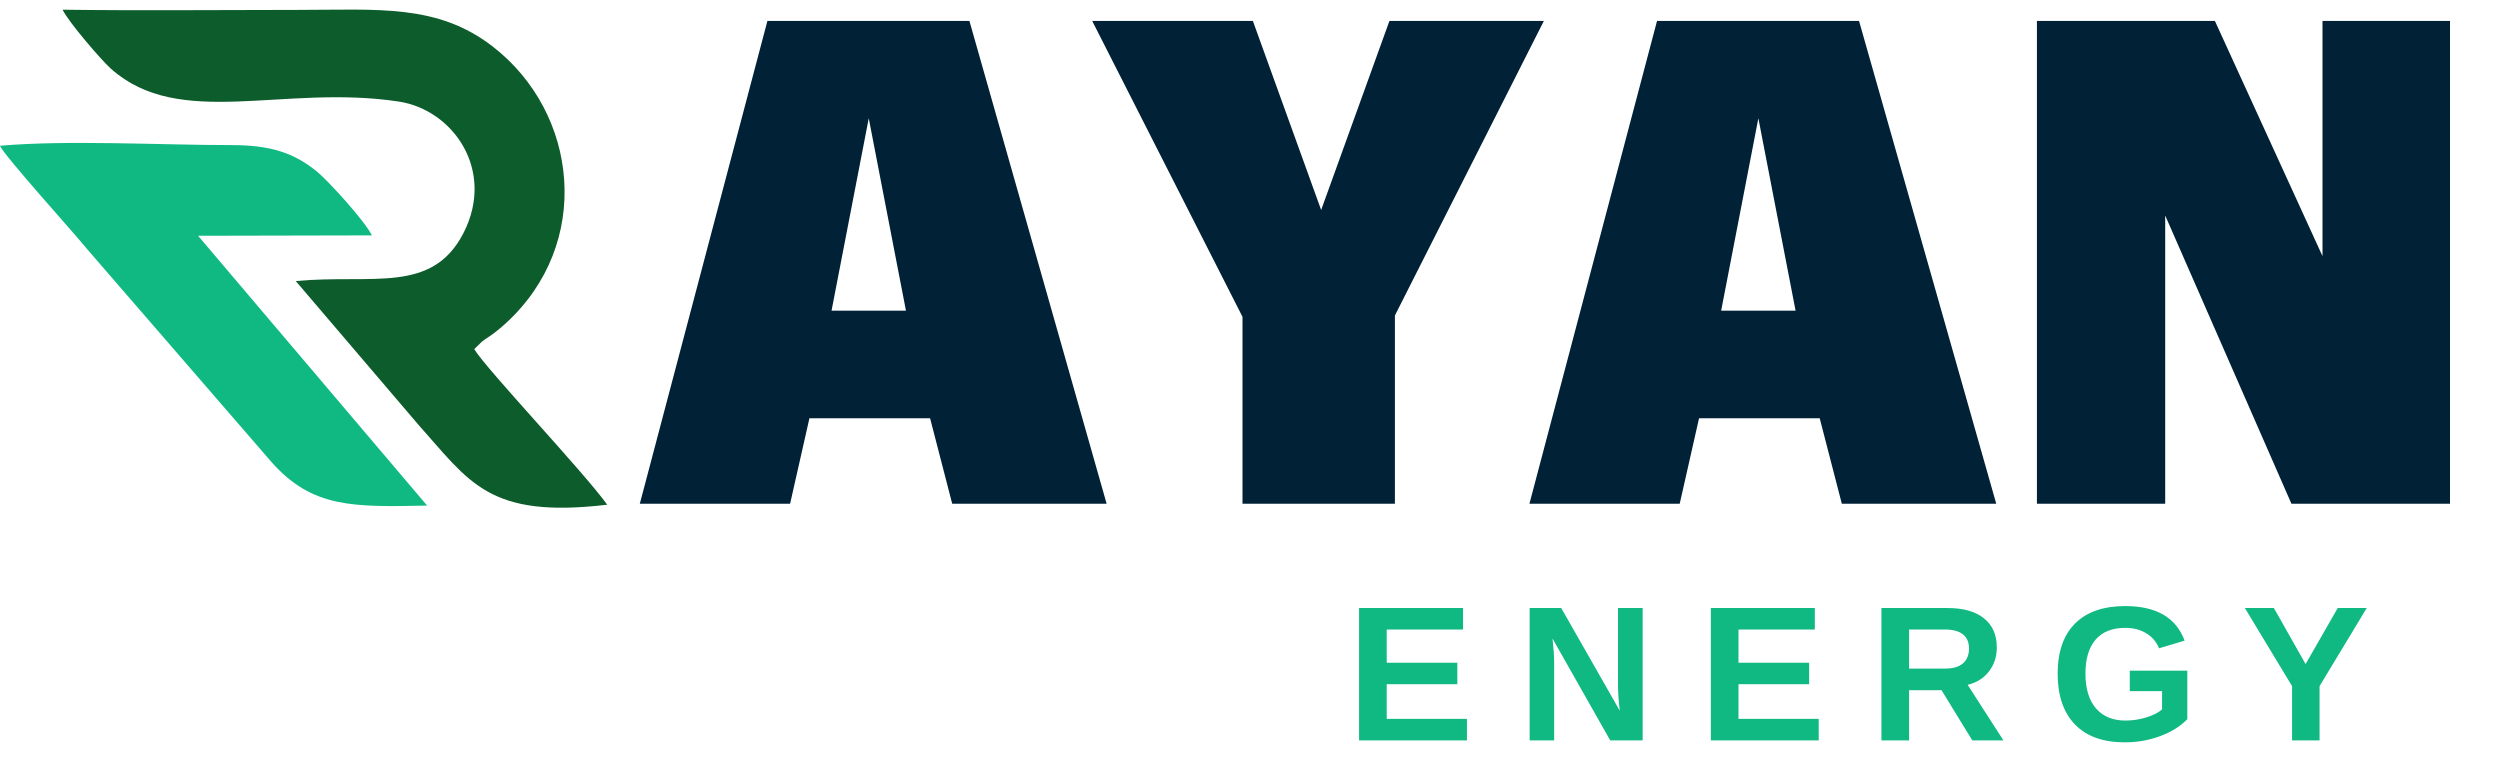
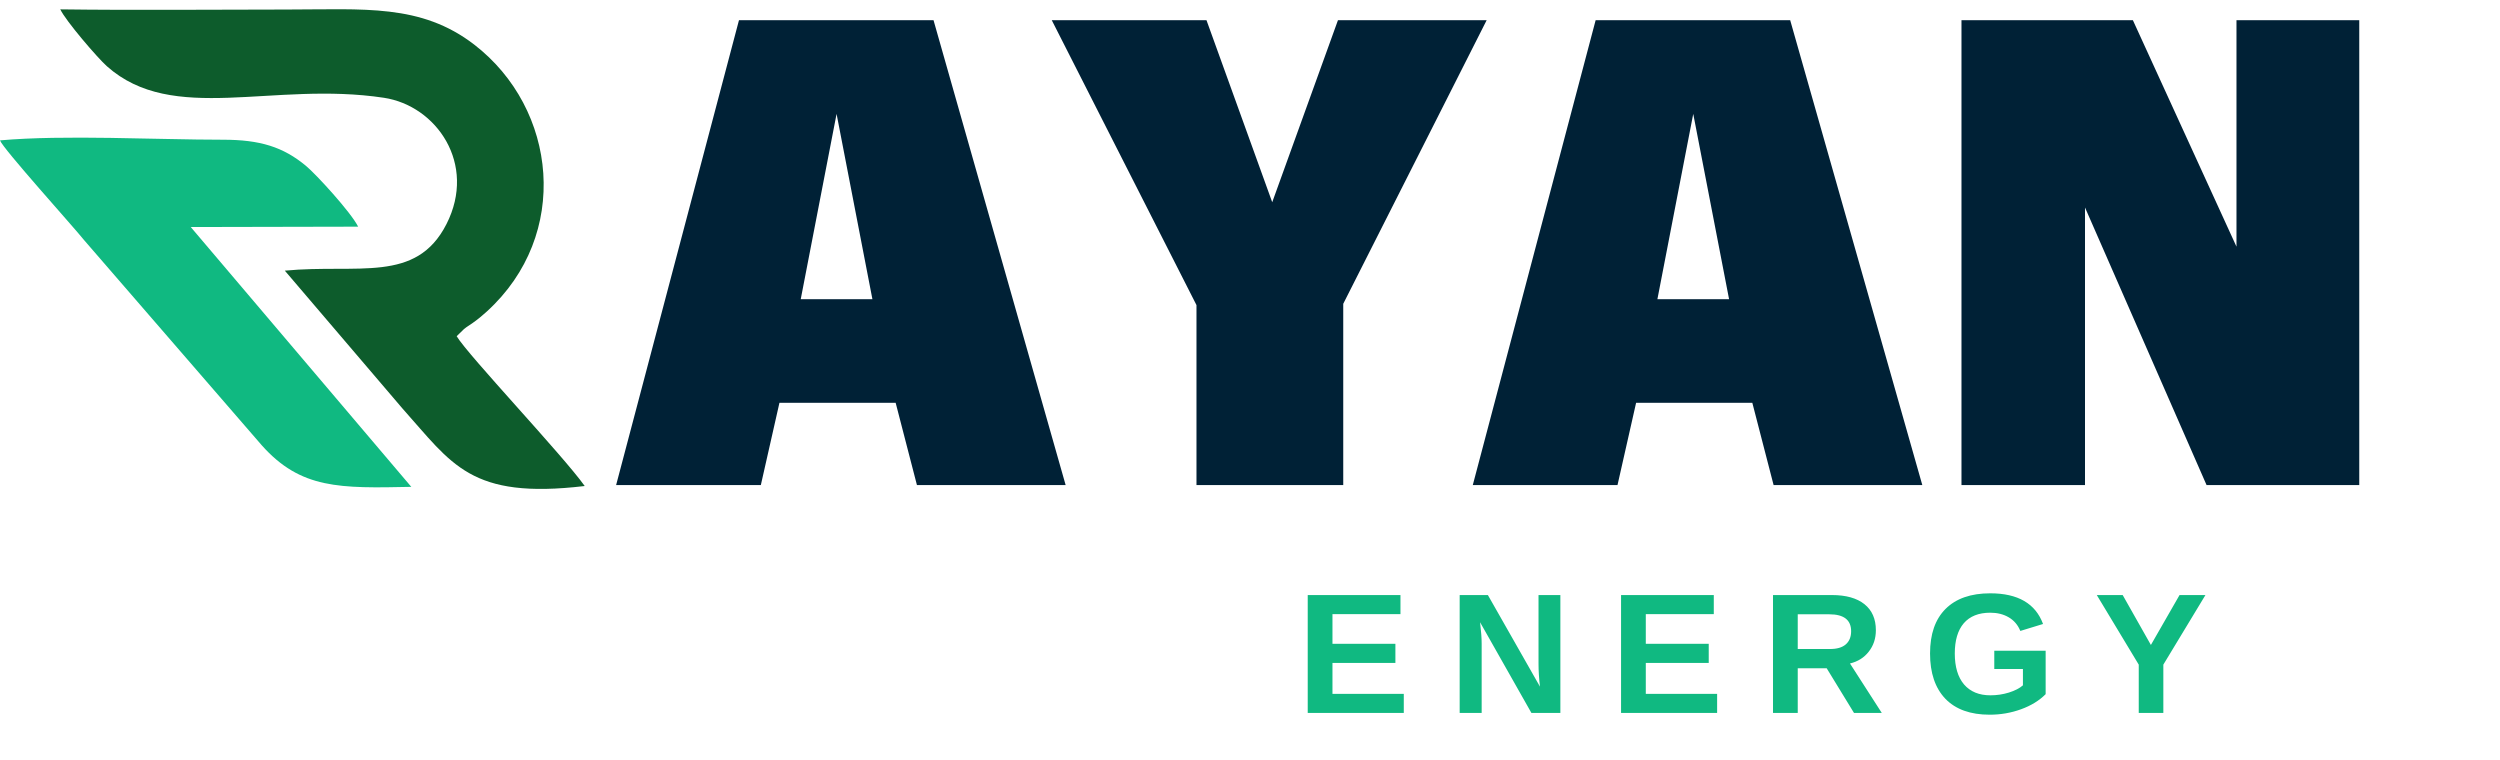
- <svg xmlns="http://www.w3.org/2000/svg" viewBox="0 0 260 80" width="100%" height="100%">
+ <svg xmlns="http://www.w3.org/2000/svg" viewBox="0 0 270 82" width="100%" height="100%">
  <g id="rayan-mark">
    <path d="M 30.76 29.23 L 43.46 44.11 C 48.84 50.12 50.78 53.96 63.15 52.49 C 60.77 49.15 50.55 38.37 49.32 36.31 L 50.12 35.53 C 50.55 35.19 50.55 35.24 50.98 34.93 C 51.57 34.52 52.10 34.08 52.58 33.64 C 61.67 25.36 60.20 11.75 51.22 4.82 C 45.46 0.38 39.29 1.03 30.96 1.03 C 22.83 1.03 14.63 1.12 6.51 1.01 C 7.09 2.24 10.50 6.22 11.54 7.15 C 18.68 13.51 29.45 8.74 41.46 10.56 C 47.14 11.42 51.52 17.71 48.22 24.20 C 44.94 30.64 38.68 28.48 30.76 29.23" fill="#0d5c2c" fill-rule="evenodd" />
    <path d="M 44.42 52.58 L 20.60 24.52 L 38.68 24.48 C 37.90 22.92 34.13 18.81 33.04 17.91 C 30.58 15.87 28.09 15.09 24.09 15.09 C 16.78 15.09 7.00 14.54 0.00 15.16 C 0.29 16.03 7.95 24.51 9.08 25.93 L 28.26 48.08 C 32.48 52.83 36.71 52.74 44.42 52.58" fill="#10b981" fill-rule="evenodd" />
    <path d="M 96.73 43.50 L 84.18 43.50 L 82.17 52.39 L 66.54 52.39 L 79.81 2.18 L 100.82 2.18 L 115.09 52.39 L 99.03 52.39 Z Z M 90.35 12.30 L 86.48 32.31 L 94.22 32.31 Z Z M 145.07 32.81 L 145.07 52.39 L 129.22 52.39 L 129.22 32.95 L 113.59 2.18 L 130.30 2.18 L 137.40 21.84 L 144.50 2.18 L 160.56 2.18 Z Z M 189.25 43.50 L 176.70 43.50 L 174.69 52.39 L 159.06 52.39 L 172.33 2.18 L 193.34 2.18 L 207.61 52.39 L 191.55 52.39 Z Z M 182.87 12.30 L 179.00 32.31 L 186.74 32.31 Z Z M 254.80 2.18 L 254.80 52.39 L 238.31 52.39 L 225.18 22.41 L 225.18 52.39 L 211.84 52.39 L 211.84 2.18 L 230.35 2.18 L 241.54 26.64 L 241.54 2.18 Z" fill="#002136" fill-rule="nonzero" />
  </g>
-   <text x="140" y="77" font-family="'Outfit', 'Plus Jakarta Sans', Arial, sans-serif" font-weight="800" font-size="20" letter-spacing="0.22em" fill="#10b981">ENERGY</text>
+   <text x="140" y="77" font-family="'Outfit', 'Plus Jakarta Sans', Arial, sans-serif" font-weight="800" font-size="18.5" letter-spacing="0.22em" fill="#10b981">ENERGY</text>
</svg>
